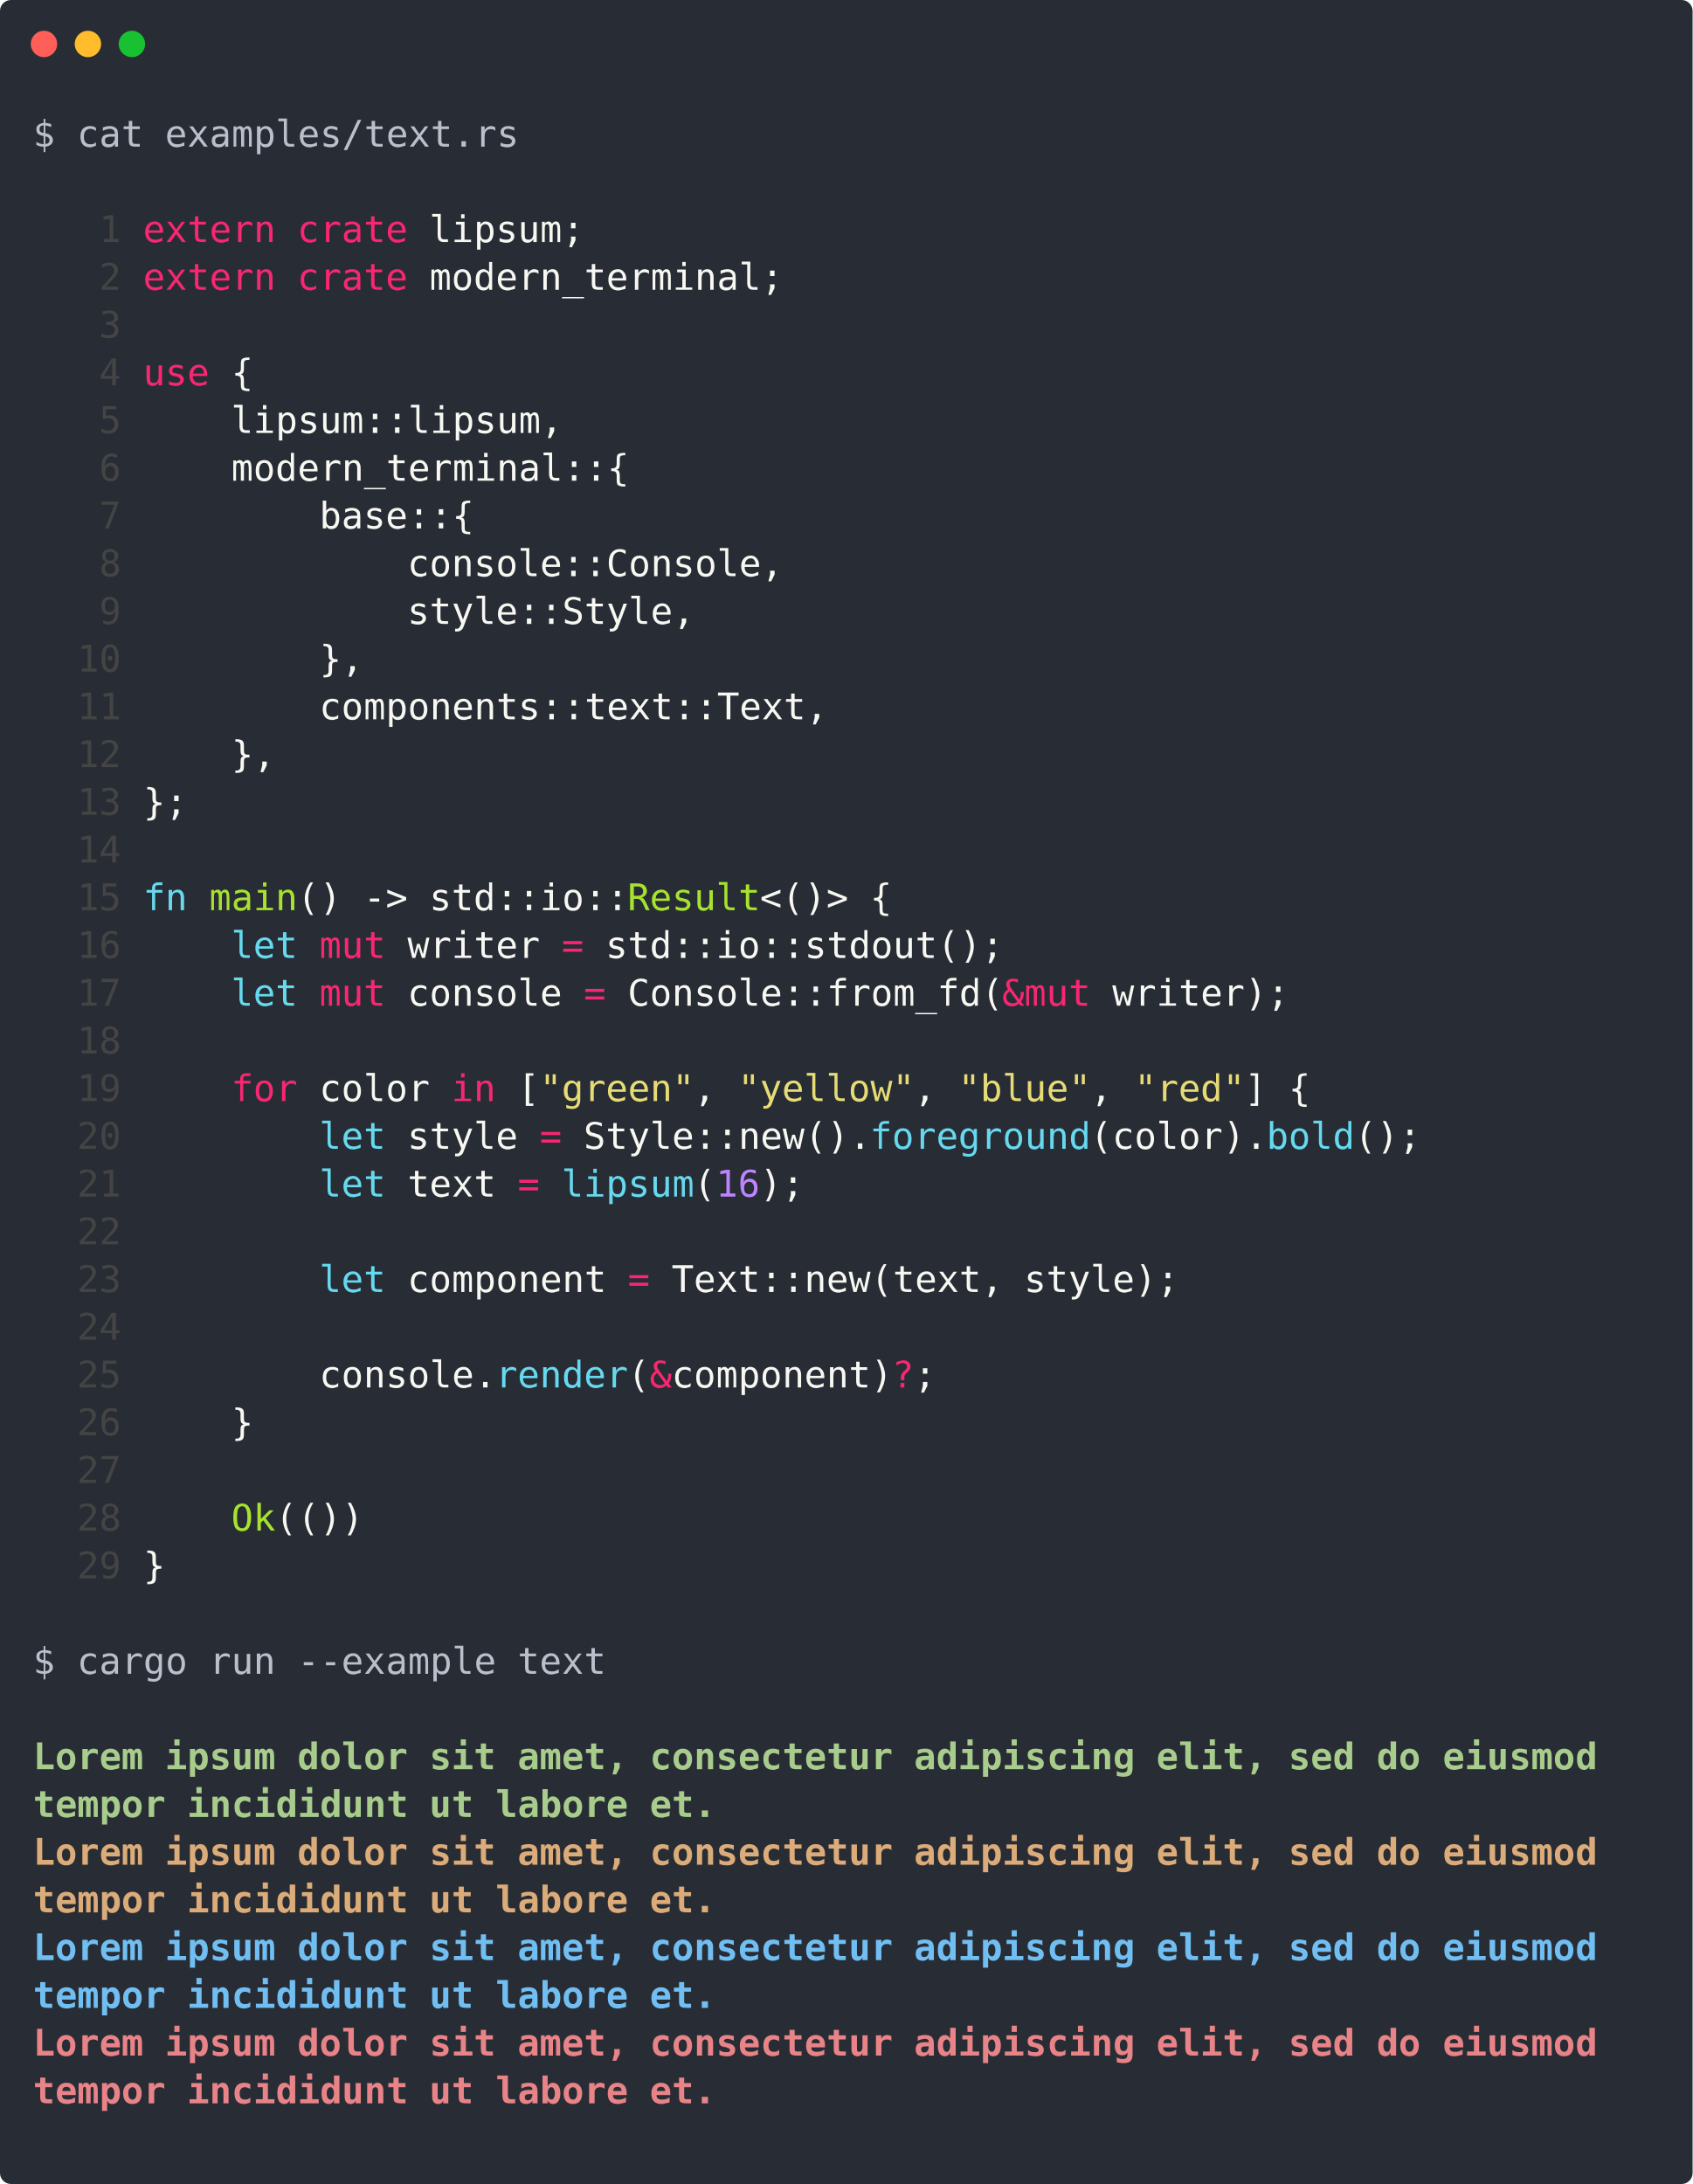
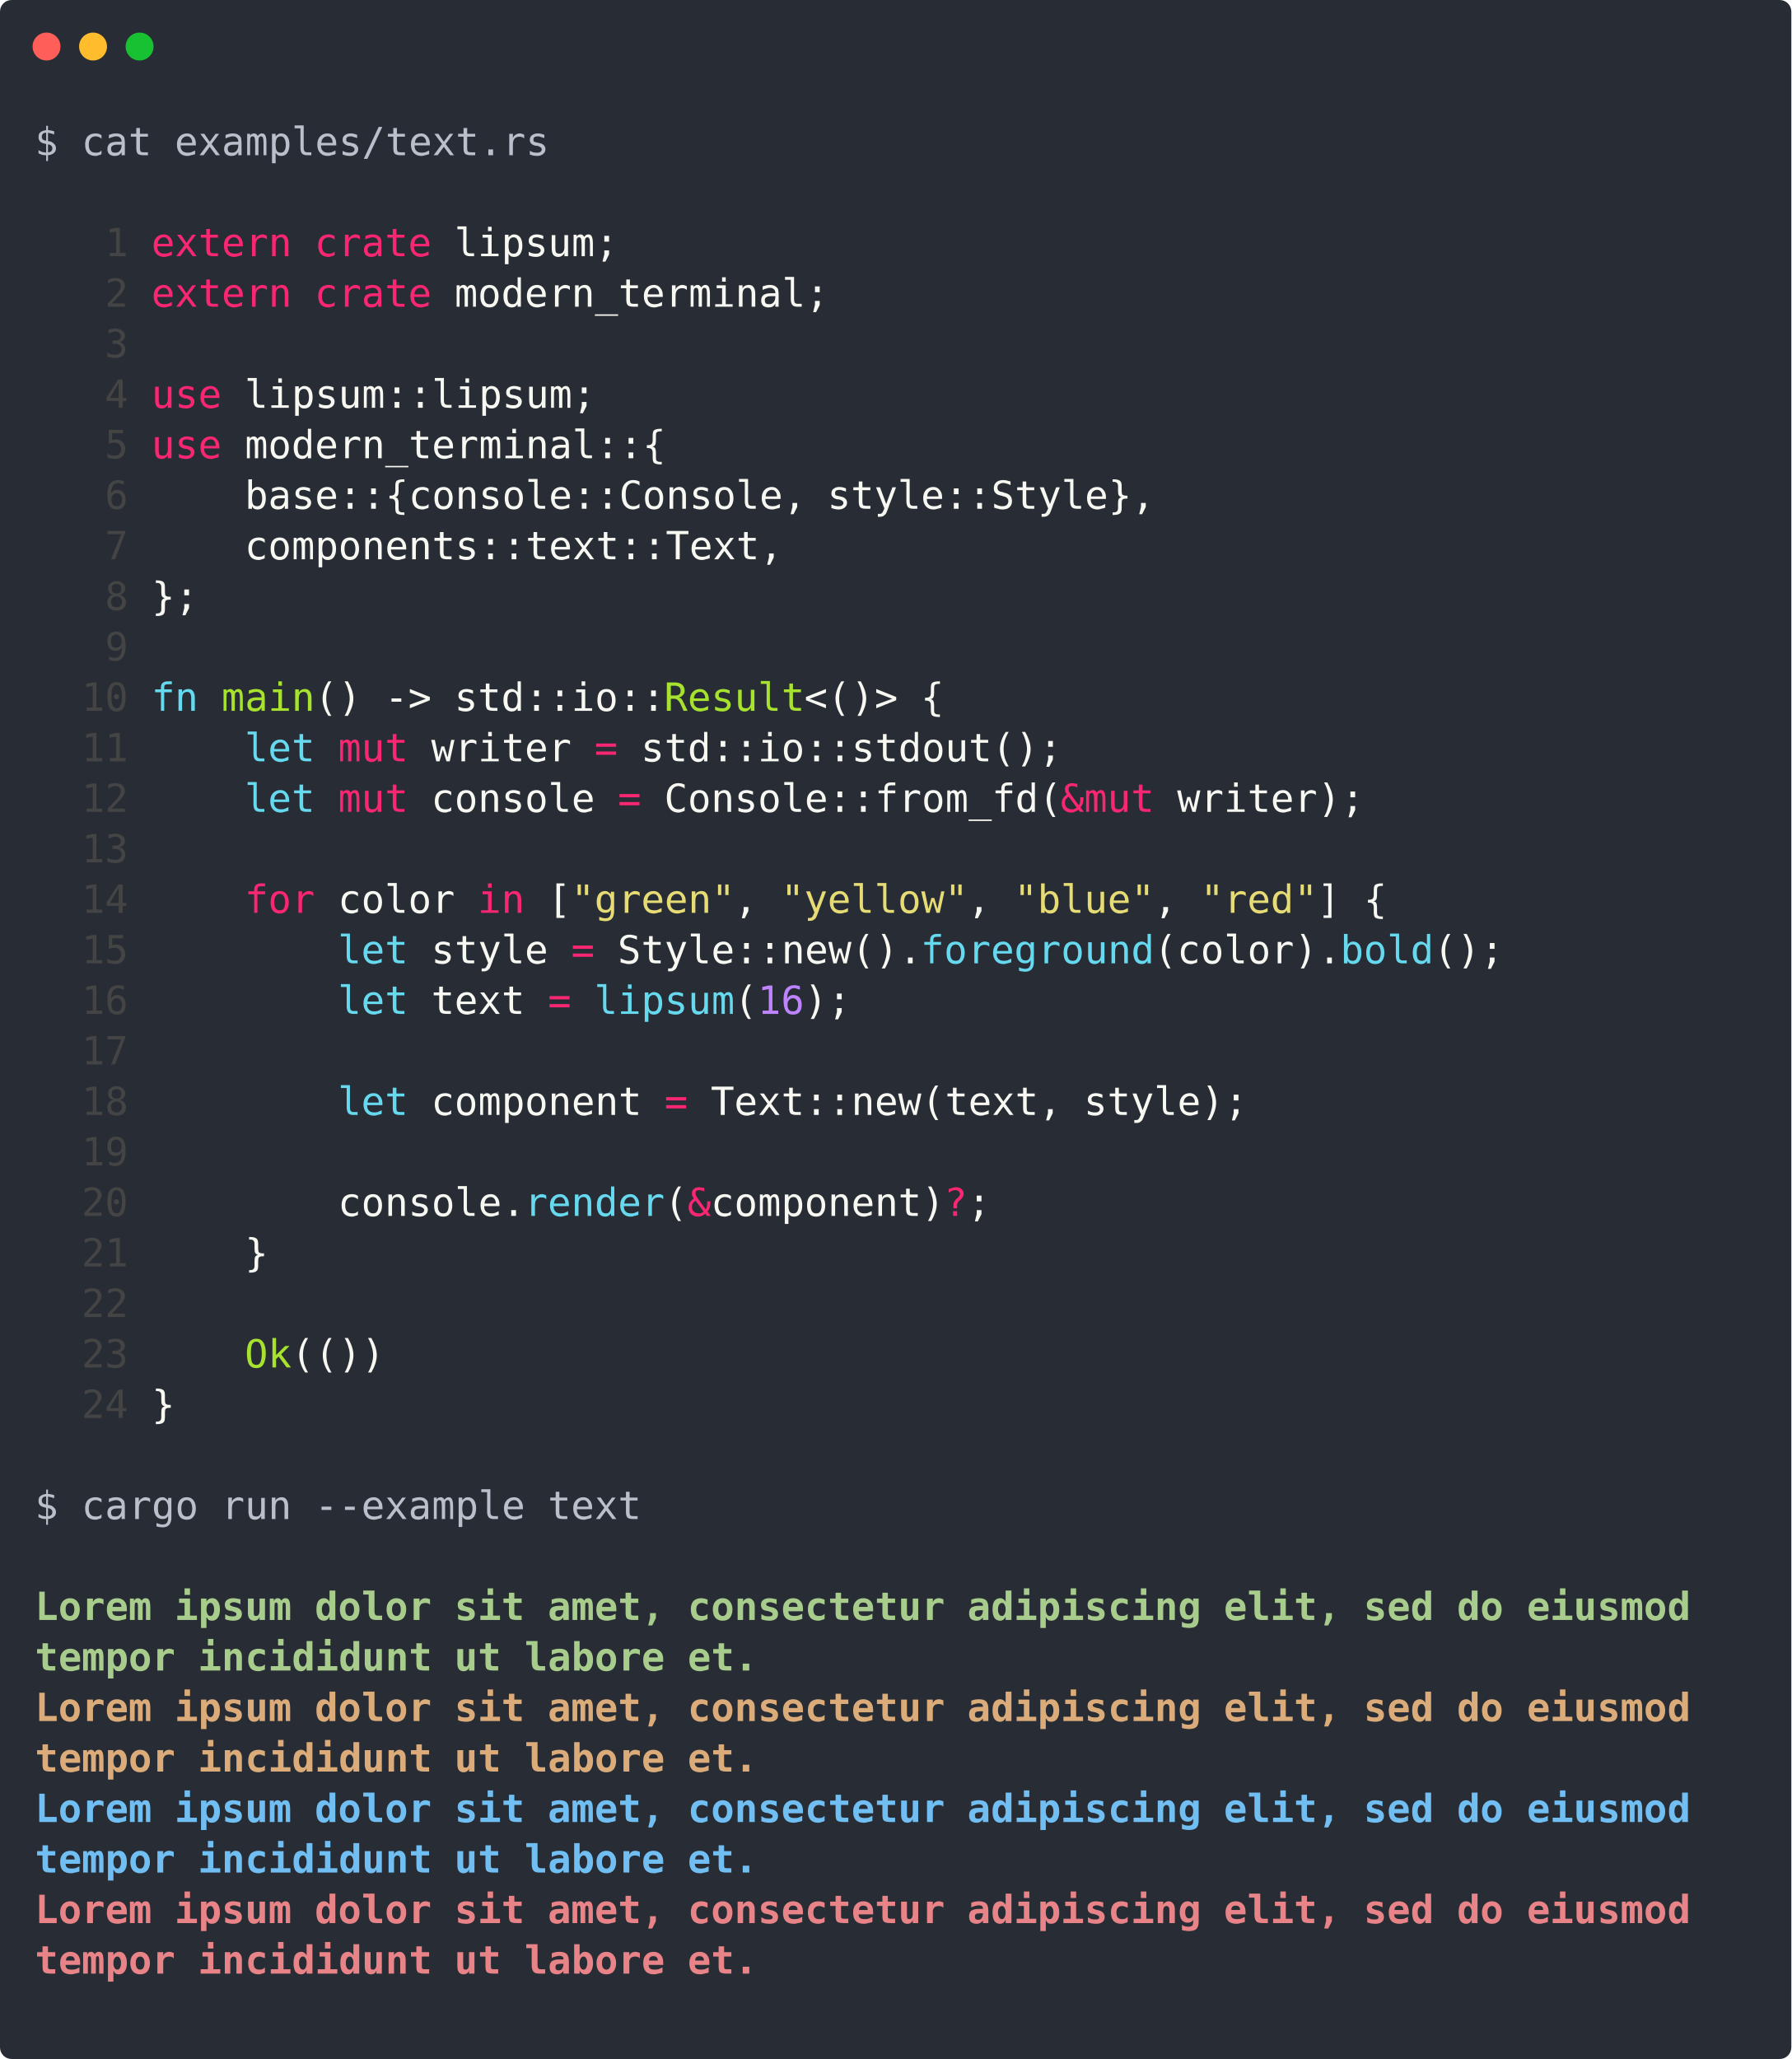
- <svg xmlns="http://www.w3.org/2000/svg" xmlns:xlink="http://www.w3.org/1999/xlink" width="770" height="993.53">
-   <rect width="770" height="993.53" rx="5" ry="5" class="a" />
+ <svg xmlns="http://www.w3.org/2000/svg" xmlns:xlink="http://www.w3.org/1999/xlink" width="770" height="884.98">
+   <rect width="770" height="884.98" rx="5" ry="5" class="a" />
  <svg y="0%" x="0%">
    <circle cx="20" cy="20" r="6" fill="#ff5f58" />
    <circle cx="40" cy="20" r="6" fill="#ffbd2e" />
    <circle cx="60" cy="20" r="6" fill="#18c132" />
  </svg>
-   <svg height="933.53" viewBox="0 0 73 93.353" width="730" x="15" y="50">
+   <svg height="824.98" viewBox="0 0 73 82.498" width="730" x="15" y="50">
    <style>.a{fill:#282d35}.g,.h,.i,.j,.k{fill:#b9c0cb;white-space:pre}.h,.i,.j,.k{fill:#444}.i,.j,.k{fill:#f92672}.j,.k{fill:#f8f8f2}.k{fill:#66d9ef}.l,.m,.o,.p,.q,.r{fill:#a6e22e;white-space:pre}.m,.o,.p,.q,.r{fill:#e6db74}.o,.p,.q,.r{fill:#a8cc8c;font-weight:700}.p,.q,.r{fill:#dbab79}.q,.r{fill:#71bef2}.r{fill:#e88388}</style>
    <g font-family="Monaco,Consolas,Menlo,'Bitstream Vera Sans Mono','Powerline Symbols',monospace" font-size="1.67">
      <defs>
        <symbol id="a">
-           <path fill="transparent" d="M0 0h73v44H0z" />
+           <path fill="transparent" d="M0 0h73v39H0z" />
        </symbol>
      </defs>
-       <path class="a" d="M0 0h73v93.353H0z" />
+       <path class="a" d="M0 0h73v82.498H0z" />
      <svg width="73">
        <svg>
          <use xlink:href="#a" />
          <text y="1.67" class="g">$</text>
          <text x="2.004" y="1.67" class="g">cat</text>
          <text x="6.012" y="1.67" class="g">examples/text.rs</text>
          <text x="3.006" y="6.012" class="h">1</text>
          <text x="5.01" y="6.012" class="i">extern</text>
          <text x="12.024" y="6.012" class="i">crate</text>
          <text x="18.036" y="6.012" class="j">lipsum;</text>
          <text x="3.006" y="8.183" class="h">2</text>
          <text x="5.01" y="8.183" class="i">extern</text>
          <text x="12.024" y="8.183" class="i">crate</text>
          <text x="18.036" y="8.183" class="j">modern_terminal;</text>
          <text x="3.006" y="10.354" class="h">3</text>
          <text x="3.006" y="12.525" class="h">4</text>
          <text x="5.01" y="12.525" class="i">use</text>
-           <text x="9.018" y="12.525" class="j">{</text>
+           <text x="9.018" y="12.525" class="j">lipsum::lipsum;</text>
          <text x="3.006" y="14.696" class="h">5</text>
-           <text x="9.018" y="14.696" class="j">lipsum::lipsum,</text>
+           <text x="5.01" y="14.696" class="i">use</text>
+           <text x="9.018" y="14.696" class="j">modern_terminal::{</text>
          <text x="3.006" y="16.867" class="h">6</text>
-           <text x="9.018" y="16.867" class="j">modern_terminal::{</text>
+           <text x="9.018" y="16.867" class="j">base::{console::Console,</text>
+           <text x="34.068" y="16.867" class="j">style::Style},</text>
          <text x="3.006" y="19.038" class="h">7</text>
-           <text x="13.026" y="19.038" class="j">base::{</text>
+           <text x="9.018" y="19.038" class="j">components::text::Text,</text>
          <text x="3.006" y="21.209" class="h">8</text>
-           <text x="17.034" y="21.209" class="j">console::Console,</text>
+           <text x="5.01" y="21.209" class="j">};</text>
          <text x="3.006" y="23.38" class="h">9</text>
-           <text x="17.034" y="23.38" class="j">style::Style,</text>
          <text x="2.004" y="25.551" class="h">10</text>
-           <text x="13.026" y="25.551" class="j">},</text>
+           <text x="5.01" y="25.551" class="k">fn</text>
+           <text x="8.016" y="25.551" class="l">main</text>
+           <text x="12.024" y="25.551" class="j">()</text>
+           <text x="15.03" y="25.551" class="j">-&gt;</text>
+           <text x="18.036" y="25.551" class="j">std::io::</text>
+           <text x="27.054" y="25.551" class="l">Result</text>
+           <text x="33.066" y="25.551" class="j">&lt;()&gt;</text>
+           <text x="38.076" y="25.551" class="j">{</text>
          <text x="2.004" y="27.722" class="h">11</text>
-           <text x="13.026" y="27.722" class="j">components::text::Text,</text>
+           <text x="9.018" y="27.722" class="k">let</text>
+           <text x="13.026" y="27.722" class="i">mut</text>
+           <text x="17.034" y="27.722" class="j">writer</text>
+           <text x="24.048" y="27.722" class="i">=</text>
+           <text x="26.052" y="27.722" class="j">std::io::stdout();</text>
          <text x="2.004" y="29.893" class="h">12</text>
-           <text x="9.018" y="29.893" class="j">},</text>
+           <text x="9.018" y="29.893" class="k">let</text>
+           <text x="13.026" y="29.893" class="i">mut</text>
+           <text x="17.034" y="29.893" class="j">console</text>
+           <text x="25.05" y="29.893" class="i">=</text>
+           <text x="27.054" y="29.893" class="j">Console::from_fd(</text>
+           <text x="44.088" y="29.893" class="i">&amp;mut</text>
+           <text x="49.098" y="29.893" class="j">writer);</text>
          <text x="2.004" y="32.064" class="h">13</text>
-           <text x="5.01" y="32.064" class="j">};</text>
          <text x="2.004" y="34.235" class="h">14</text>
+           <text x="9.018" y="34.235" class="i">for</text>
+           <text x="13.026" y="34.235" class="j">color</text>
+           <text x="19.038" y="34.235" class="i">in</text>
+           <text x="22.044" y="34.235" class="j">[</text>
+           <text x="23.046" y="34.235" class="m">"green"</text>
+           <text x="30.06" y="34.235" class="j">,</text>
+           <text x="32.064" y="34.235" class="m">"yellow"</text>
+           <text x="40.08" y="34.235" class="j">,</text>
+           <text x="42.084" y="34.235" class="m">"blue"</text>
+           <text x="48.096" y="34.235" class="j">,</text>
+           <text x="50.1" y="34.235" class="m">"red"</text>
+           <text x="55.11" y="34.235" class="j">]</text>
+           <text x="57.114" y="34.235" class="j">{</text>
          <text x="2.004" y="36.406" class="h">15</text>
-           <text x="5.01" y="36.406" class="k">fn</text>
-           <text x="8.016" y="36.406" class="l">main</text>
-           <text x="12.024" y="36.406" class="j">()</text>
-           <text x="15.03" y="36.406" class="j">-&gt;</text>
-           <text x="18.036" y="36.406" class="j">std::io::</text>
-           <text x="27.054" y="36.406" class="l">Result</text>
-           <text x="33.066" y="36.406" class="j">&lt;()&gt;</text>
-           <text x="38.076" y="36.406" class="j">{</text>
+           <text x="13.026" y="36.406" class="k">let</text>
+           <text x="17.034" y="36.406" class="j">style</text>
+           <text x="23.046" y="36.406" class="i">=</text>
+           <text x="25.05" y="36.406" class="j">Style::new().</text>
+           <text x="38.076" y="36.406" class="k">foreground</text>
+           <text x="48.096" y="36.406" class="j">(color).</text>
+           <text x="56.112" y="36.406" class="k">bold</text>
+           <text x="60.12" y="36.406" class="j">();</text>
          <text x="2.004" y="38.577" class="h">16</text>
-           <text x="9.018" y="38.577" class="k">let</text>
-           <text x="13.026" y="38.577" class="i">mut</text>
-           <text x="17.034" y="38.577" class="j">writer</text>
-           <text x="24.048" y="38.577" class="i">=</text>
-           <text x="26.052" y="38.577" class="j">std::io::stdout();</text>
+           <text x="13.026" y="38.577" class="k">let</text>
+           <text x="17.034" y="38.577" class="j">text</text>
+           <text x="22.044" y="38.577" class="i">=</text>
+           <text x="24.048" y="38.577" class="k">lipsum</text>
+           <text x="30.06" y="38.577" class="j">(</text>
+           <text x="31.062" y="38.577" style="white-space:pre" fill="#be84ff">16</text>
+           <text x="33.066" y="38.577" class="j">);</text>
          <text x="2.004" y="40.748" class="h">17</text>
-           <text x="9.018" y="40.748" class="k">let</text>
-           <text x="13.026" y="40.748" class="i">mut</text>
-           <text x="17.034" y="40.748" class="j">console</text>
-           <text x="25.05" y="40.748" class="i">=</text>
-           <text x="27.054" y="40.748" class="j">Console::from_fd(</text>
-           <text x="44.088" y="40.748" class="i">&amp;mut</text>
-           <text x="49.098" y="40.748" class="j">writer);</text>
          <text x="2.004" y="42.919" class="h">18</text>
+           <text x="13.026" y="42.919" class="k">let</text>
+           <text x="17.034" y="42.919" class="j">component</text>
+           <text x="27.054" y="42.919" class="i">=</text>
+           <text x="29.058" y="42.919" class="j">Text::new(text,</text>
+           <text x="45.09" y="42.919" class="j">style);</text>
          <text x="2.004" y="45.09" class="h">19</text>
-           <text x="9.018" y="45.09" class="i">for</text>
-           <text x="13.026" y="45.09" class="j">color</text>
-           <text x="19.038" y="45.09" class="i">in</text>
-           <text x="22.044" y="45.09" class="j">[</text>
-           <text x="23.046" y="45.09" class="m">"green"</text>
-           <text x="30.06" y="45.09" class="j">,</text>
-           <text x="32.064" y="45.09" class="m">"yellow"</text>
-           <text x="40.08" y="45.09" class="j">,</text>
-           <text x="42.084" y="45.09" class="m">"blue"</text>
-           <text x="48.096" y="45.09" class="j">,</text>
-           <text x="50.1" y="45.09" class="m">"red"</text>
-           <text x="55.11" y="45.09" class="j">]</text>
-           <text x="57.114" y="45.09" class="j">{</text>
          <text x="2.004" y="47.261" class="h">20</text>
-           <text x="13.026" y="47.261" class="k">let</text>
-           <text x="17.034" y="47.261" class="j">style</text>
-           <text x="23.046" y="47.261" class="i">=</text>
-           <text x="25.05" y="47.261" class="j">Style::new().</text>
-           <text x="38.076" y="47.261" class="k">foreground</text>
-           <text x="48.096" y="47.261" class="j">(color).</text>
-           <text x="56.112" y="47.261" class="k">bold</text>
-           <text x="60.12" y="47.261" class="j">();</text>
+           <text x="13.026" y="47.261" class="j">console.</text>
+           <text x="21.042" y="47.261" class="k">render</text>
+           <text x="27.054" y="47.261" class="j">(</text>
+           <text x="28.056" y="47.261" class="i">&amp;</text>
+           <text x="29.058" y="47.261" class="j">component)</text>
+           <text x="39.078" y="47.261" class="i">?</text>
+           <text x="40.08" y="47.261" class="j">;</text>
          <text x="2.004" y="49.432" class="h">21</text>
-           <text x="13.026" y="49.432" class="k">let</text>
-           <text x="17.034" y="49.432" class="j">text</text>
-           <text x="22.044" y="49.432" class="i">=</text>
-           <text x="24.048" y="49.432" class="k">lipsum</text>
-           <text x="30.06" y="49.432" class="j">(</text>
-           <text x="31.062" y="49.432" style="white-space:pre" fill="#be84ff">16</text>
-           <text x="33.066" y="49.432" class="j">);</text>
+           <text x="9.018" y="49.432" class="j">}</text>
          <text x="2.004" y="51.603" class="h">22</text>
          <text x="2.004" y="53.774" class="h">23</text>
-           <text x="13.026" y="53.774" class="k">let</text>
-           <text x="17.034" y="53.774" class="j">component</text>
-           <text x="27.054" y="53.774" class="i">=</text>
-           <text x="29.058" y="53.774" class="j">Text::new(text,</text>
-           <text x="45.09" y="53.774" class="j">style);</text>
+           <text x="9.018" y="53.774" class="l">Ok</text>
+           <text x="11.022" y="53.774" class="j">(())</text>
          <text x="2.004" y="55.945" class="h">24</text>
-           <text x="2.004" y="58.116" class="h">25</text>
-           <text x="13.026" y="58.116" class="j">console.</text>
-           <text x="21.042" y="58.116" class="k">render</text>
-           <text x="27.054" y="58.116" class="j">(</text>
-           <text x="28.056" y="58.116" class="i">&amp;</text>
-           <text x="29.058" y="58.116" class="j">component)</text>
-           <text x="39.078" y="58.116" class="i">?</text>
-           <text x="40.08" y="58.116" class="j">;</text>
-           <text x="2.004" y="60.287" class="h">26</text>
-           <text x="9.018" y="60.287" class="j">}</text>
-           <text x="2.004" y="62.458" class="h">27</text>
-           <text x="2.004" y="64.629" class="h">28</text>
-           <text x="9.018" y="64.629" class="l">Ok</text>
-           <text x="11.022" y="64.629" class="j">(())</text>
-           <text x="2.004" y="66.8" class="h">29</text>
-           <text x="5.01" y="66.8" class="j">}</text>
-           <text y="71.142" class="g">$</text>
-           <text x="2.004" y="71.142" class="g">cargo</text>
-           <text x="8.016" y="71.142" class="g">run</text>
-           <text x="12.024" y="71.142" class="g">--example</text>
-           <text x="22.044" y="71.142" class="g">text</text>
-           <text y="75.484" class="o">Lorem</text>
-           <text x="6.012" y="75.484" class="o">ipsum</text>
-           <text x="12.024" y="75.484" class="o">dolor</text>
-           <text x="18.036" y="75.484" class="o">sit</text>
-           <text x="22.044" y="75.484" class="o">amet,</text>
-           <text x="28.056" y="75.484" class="o">consectetur</text>
-           <text x="40.08" y="75.484" class="o">adipiscing</text>
-           <text x="51.102" y="75.484" class="o">elit,</text>
-           <text x="57.114" y="75.484" class="o">sed</text>
-           <text x="61.122" y="75.484" class="o">do</text>
-           <text x="64.128" y="75.484" class="o">eiusmod</text>
-           <text y="77.655" class="o">tempor</text>
-           <text x="7.014" y="77.655" class="o">incididunt</text>
-           <text x="18.036" y="77.655" class="o">ut</text>
-           <text x="21.042" y="77.655" class="o">labore</text>
-           <text x="28.056" y="77.655" class="o">et.</text>
-           <text y="79.826" class="p">Lorem</text>
-           <text x="6.012" y="79.826" class="p">ipsum</text>
-           <text x="12.024" y="79.826" class="p">dolor</text>
-           <text x="18.036" y="79.826" class="p">sit</text>
-           <text x="22.044" y="79.826" class="p">amet,</text>
-           <text x="28.056" y="79.826" class="p">consectetur</text>
-           <text x="40.08" y="79.826" class="p">adipiscing</text>
-           <text x="51.102" y="79.826" class="p">elit,</text>
-           <text x="57.114" y="79.826" class="p">sed</text>
-           <text x="61.122" y="79.826" class="p">do</text>
-           <text x="64.128" y="79.826" class="p">eiusmod</text>
-           <text y="81.997" class="p">tempor</text>
-           <text x="7.014" y="81.997" class="p">incididunt</text>
-           <text x="18.036" y="81.997" class="p">ut</text>
-           <text x="21.042" y="81.997" class="p">labore</text>
-           <text x="28.056" y="81.997" class="p">et.</text>
-           <text y="84.168" class="q">Lorem</text>
-           <text x="6.012" y="84.168" class="q">ipsum</text>
-           <text x="12.024" y="84.168" class="q">dolor</text>
-           <text x="18.036" y="84.168" class="q">sit</text>
-           <text x="22.044" y="84.168" class="q">amet,</text>
-           <text x="28.056" y="84.168" class="q">consectetur</text>
-           <text x="40.08" y="84.168" class="q">adipiscing</text>
-           <text x="51.102" y="84.168" class="q">elit,</text>
-           <text x="57.114" y="84.168" class="q">sed</text>
-           <text x="61.122" y="84.168" class="q">do</text>
-           <text x="64.128" y="84.168" class="q">eiusmod</text>
-           <text y="86.339" class="q">tempor</text>
-           <text x="7.014" y="86.339" class="q">incididunt</text>
-           <text x="18.036" y="86.339" class="q">ut</text>
-           <text x="21.042" y="86.339" class="q">labore</text>
-           <text x="28.056" y="86.339" class="q">et.</text>
-           <text y="88.51" class="r">Lorem</text>
-           <text x="6.012" y="88.51" class="r">ipsum</text>
-           <text x="12.024" y="88.51" class="r">dolor</text>
-           <text x="18.036" y="88.51" class="r">sit</text>
-           <text x="22.044" y="88.51" class="r">amet,</text>
-           <text x="28.056" y="88.51" class="r">consectetur</text>
-           <text x="40.08" y="88.51" class="r">adipiscing</text>
-           <text x="51.102" y="88.51" class="r">elit,</text>
-           <text x="57.114" y="88.51" class="r">sed</text>
-           <text x="61.122" y="88.51" class="r">do</text>
-           <text x="64.128" y="88.51" class="r">eiusmod</text>
-           <text y="90.681" class="r">tempor</text>
-           <text x="7.014" y="90.681" class="r">incididunt</text>
-           <text x="18.036" y="90.681" class="r">ut</text>
-           <text x="21.042" y="90.681" class="r">labore</text>
-           <text x="28.056" y="90.681" class="r">et.</text>
+           <text x="5.01" y="55.945" class="j">}</text>
+           <text y="60.287" class="g">$</text>
+           <text x="2.004" y="60.287" class="g">cargo</text>
+           <text x="8.016" y="60.287" class="g">run</text>
+           <text x="12.024" y="60.287" class="g">--example</text>
+           <text x="22.044" y="60.287" class="g">text</text>
+           <text y="64.629" class="o">Lorem</text>
+           <text x="6.012" y="64.629" class="o">ipsum</text>
+           <text x="12.024" y="64.629" class="o">dolor</text>
+           <text x="18.036" y="64.629" class="o">sit</text>
+           <text x="22.044" y="64.629" class="o">amet,</text>
+           <text x="28.056" y="64.629" class="o">consectetur</text>
+           <text x="40.08" y="64.629" class="o">adipiscing</text>
+           <text x="51.102" y="64.629" class="o">elit,</text>
+           <text x="57.114" y="64.629" class="o">sed</text>
+           <text x="61.122" y="64.629" class="o">do</text>
+           <text x="64.128" y="64.629" class="o">eiusmod</text>
+           <text y="66.8" class="o">tempor</text>
+           <text x="7.014" y="66.8" class="o">incididunt</text>
+           <text x="18.036" y="66.8" class="o">ut</text>
+           <text x="21.042" y="66.8" class="o">labore</text>
+           <text x="28.056" y="66.8" class="o">et.</text>
+           <text y="68.971" class="p">Lorem</text>
+           <text x="6.012" y="68.971" class="p">ipsum</text>
+           <text x="12.024" y="68.971" class="p">dolor</text>
+           <text x="18.036" y="68.971" class="p">sit</text>
+           <text x="22.044" y="68.971" class="p">amet,</text>
+           <text x="28.056" y="68.971" class="p">consectetur</text>
+           <text x="40.08" y="68.971" class="p">adipiscing</text>
+           <text x="51.102" y="68.971" class="p">elit,</text>
+           <text x="57.114" y="68.971" class="p">sed</text>
+           <text x="61.122" y="68.971" class="p">do</text>
+           <text x="64.128" y="68.971" class="p">eiusmod</text>
+           <text y="71.142" class="p">tempor</text>
+           <text x="7.014" y="71.142" class="p">incididunt</text>
+           <text x="18.036" y="71.142" class="p">ut</text>
+           <text x="21.042" y="71.142" class="p">labore</text>
+           <text x="28.056" y="71.142" class="p">et.</text>
+           <text y="73.313" class="q">Lorem</text>
+           <text x="6.012" y="73.313" class="q">ipsum</text>
+           <text x="12.024" y="73.313" class="q">dolor</text>
+           <text x="18.036" y="73.313" class="q">sit</text>
+           <text x="22.044" y="73.313" class="q">amet,</text>
+           <text x="28.056" y="73.313" class="q">consectetur</text>
+           <text x="40.08" y="73.313" class="q">adipiscing</text>
+           <text x="51.102" y="73.313" class="q">elit,</text>
+           <text x="57.114" y="73.313" class="q">sed</text>
+           <text x="61.122" y="73.313" class="q">do</text>
+           <text x="64.128" y="73.313" class="q">eiusmod</text>
+           <text y="75.484" class="q">tempor</text>
+           <text x="7.014" y="75.484" class="q">incididunt</text>
+           <text x="18.036" y="75.484" class="q">ut</text>
+           <text x="21.042" y="75.484" class="q">labore</text>
+           <text x="28.056" y="75.484" class="q">et.</text>
+           <text y="77.655" class="r">Lorem</text>
+           <text x="6.012" y="77.655" class="r">ipsum</text>
+           <text x="12.024" y="77.655" class="r">dolor</text>
+           <text x="18.036" y="77.655" class="r">sit</text>
+           <text x="22.044" y="77.655" class="r">amet,</text>
+           <text x="28.056" y="77.655" class="r">consectetur</text>
+           <text x="40.08" y="77.655" class="r">adipiscing</text>
+           <text x="51.102" y="77.655" class="r">elit,</text>
+           <text x="57.114" y="77.655" class="r">sed</text>
+           <text x="61.122" y="77.655" class="r">do</text>
+           <text x="64.128" y="77.655" class="r">eiusmod</text>
+           <text y="79.826" class="r">tempor</text>
+           <text x="7.014" y="79.826" class="r">incididunt</text>
+           <text x="18.036" y="79.826" class="r">ut</text>
+           <text x="21.042" y="79.826" class="r">labore</text>
+           <text x="28.056" y="79.826" class="r">et.</text>
        </svg>
      </svg>
    </g>
  </svg>
</svg>
